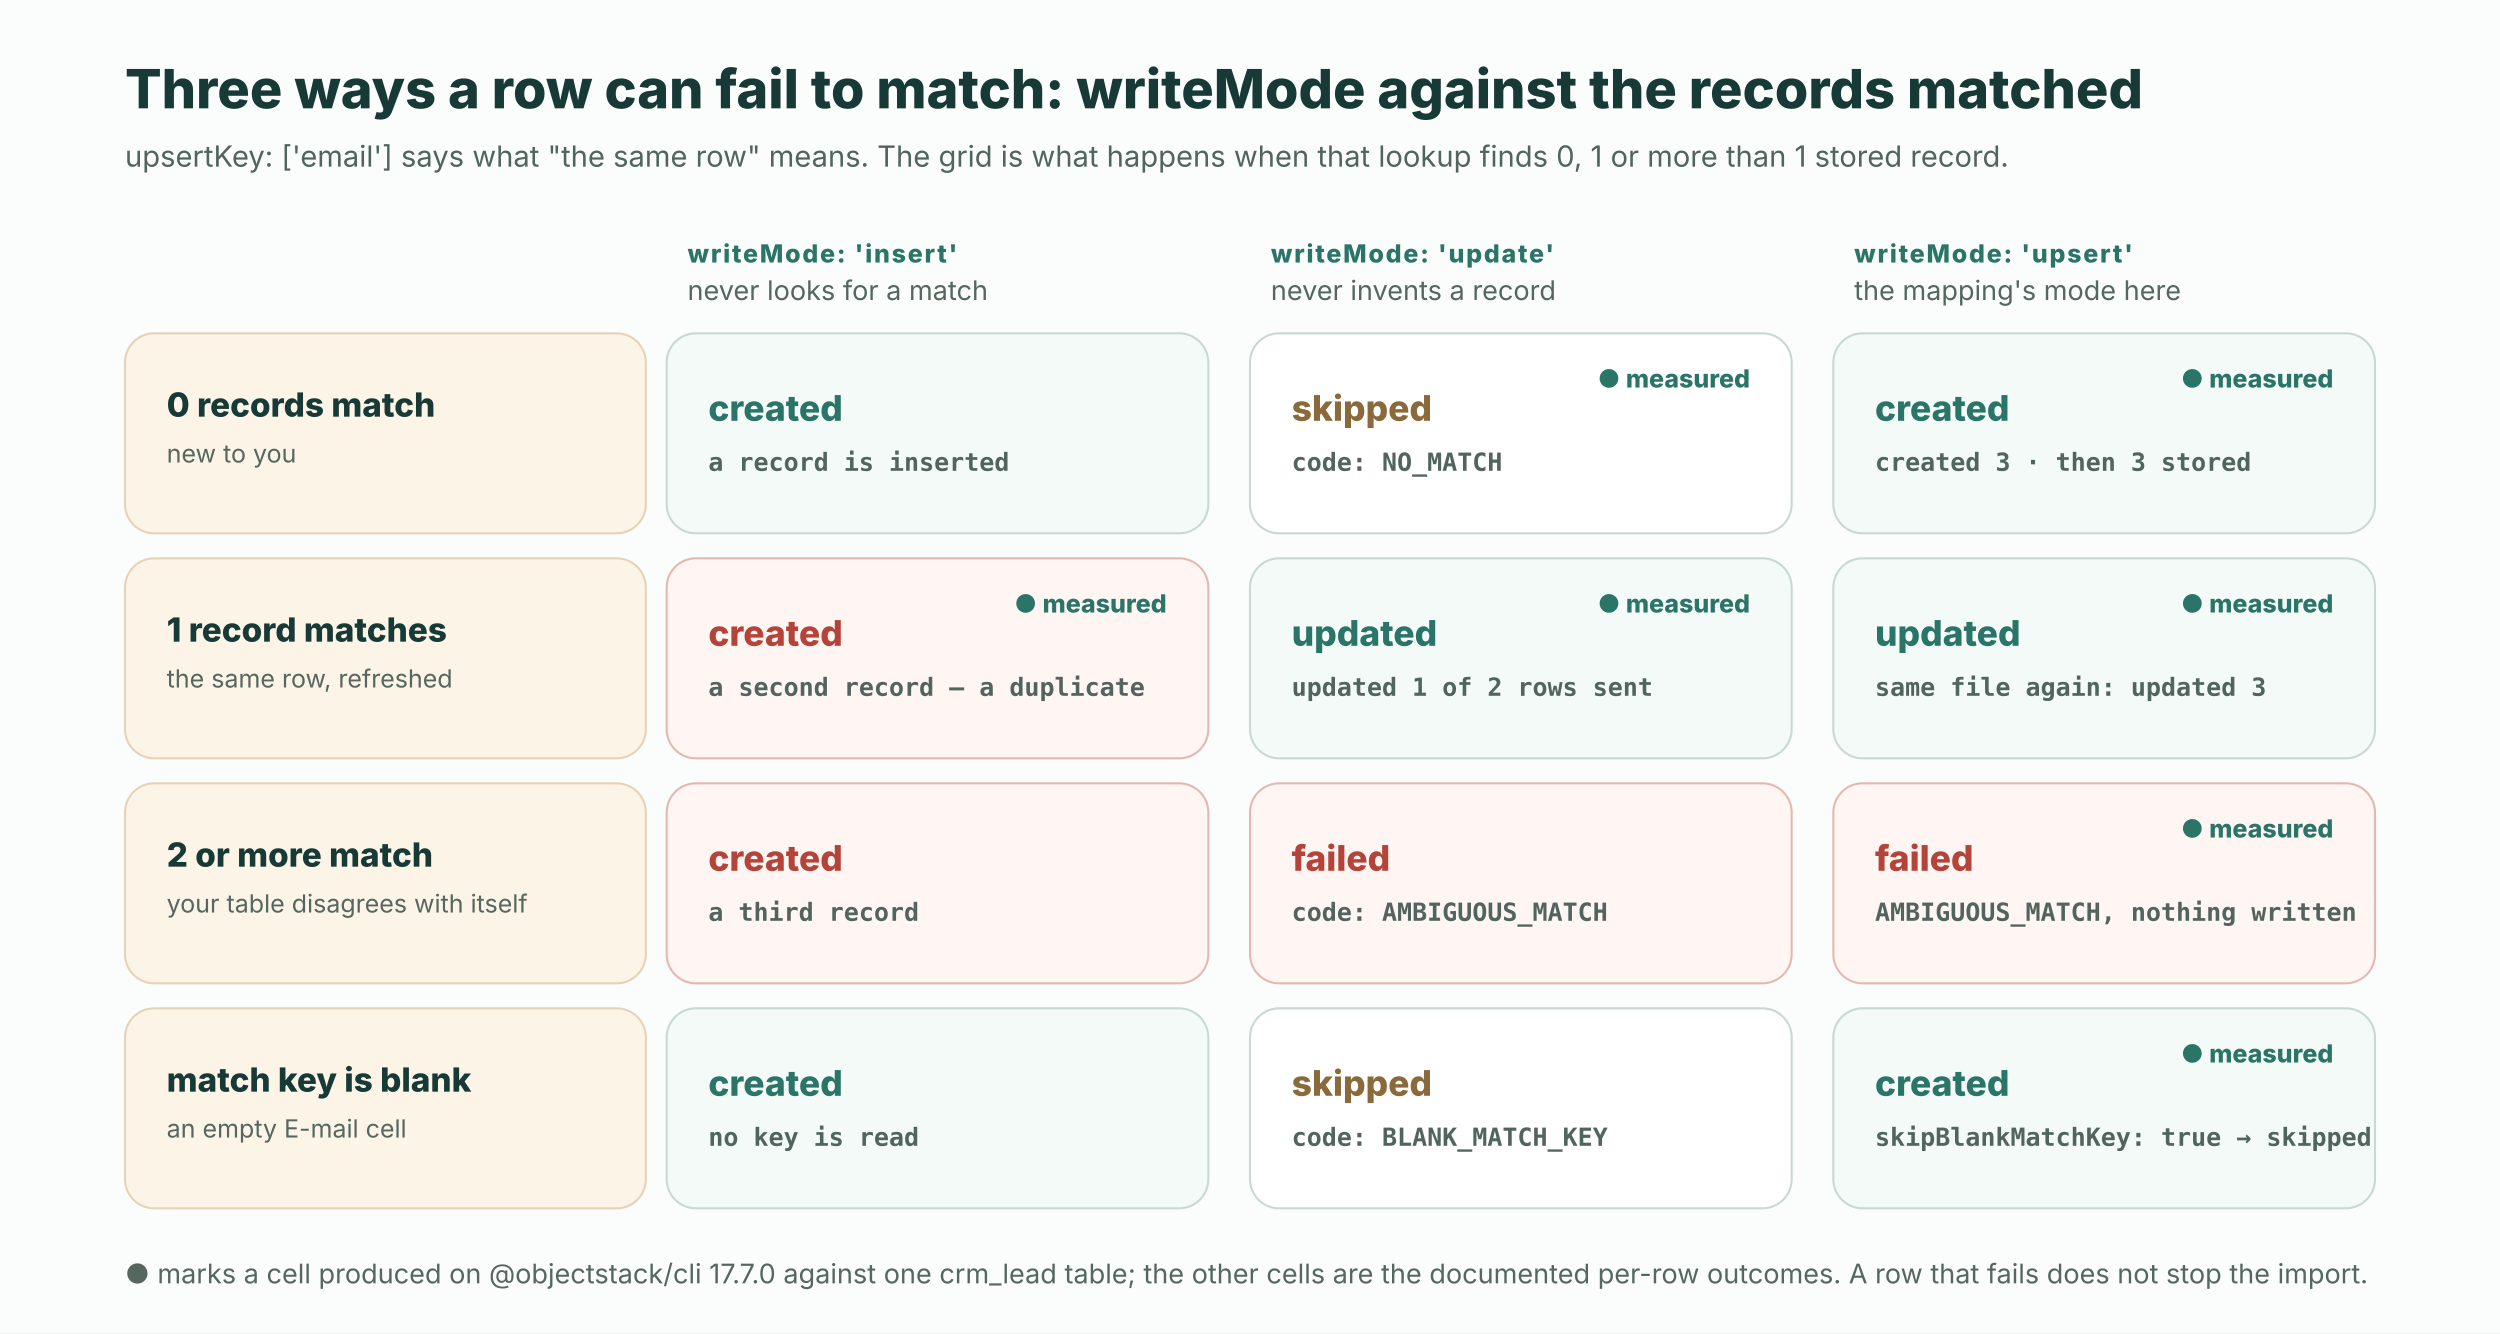
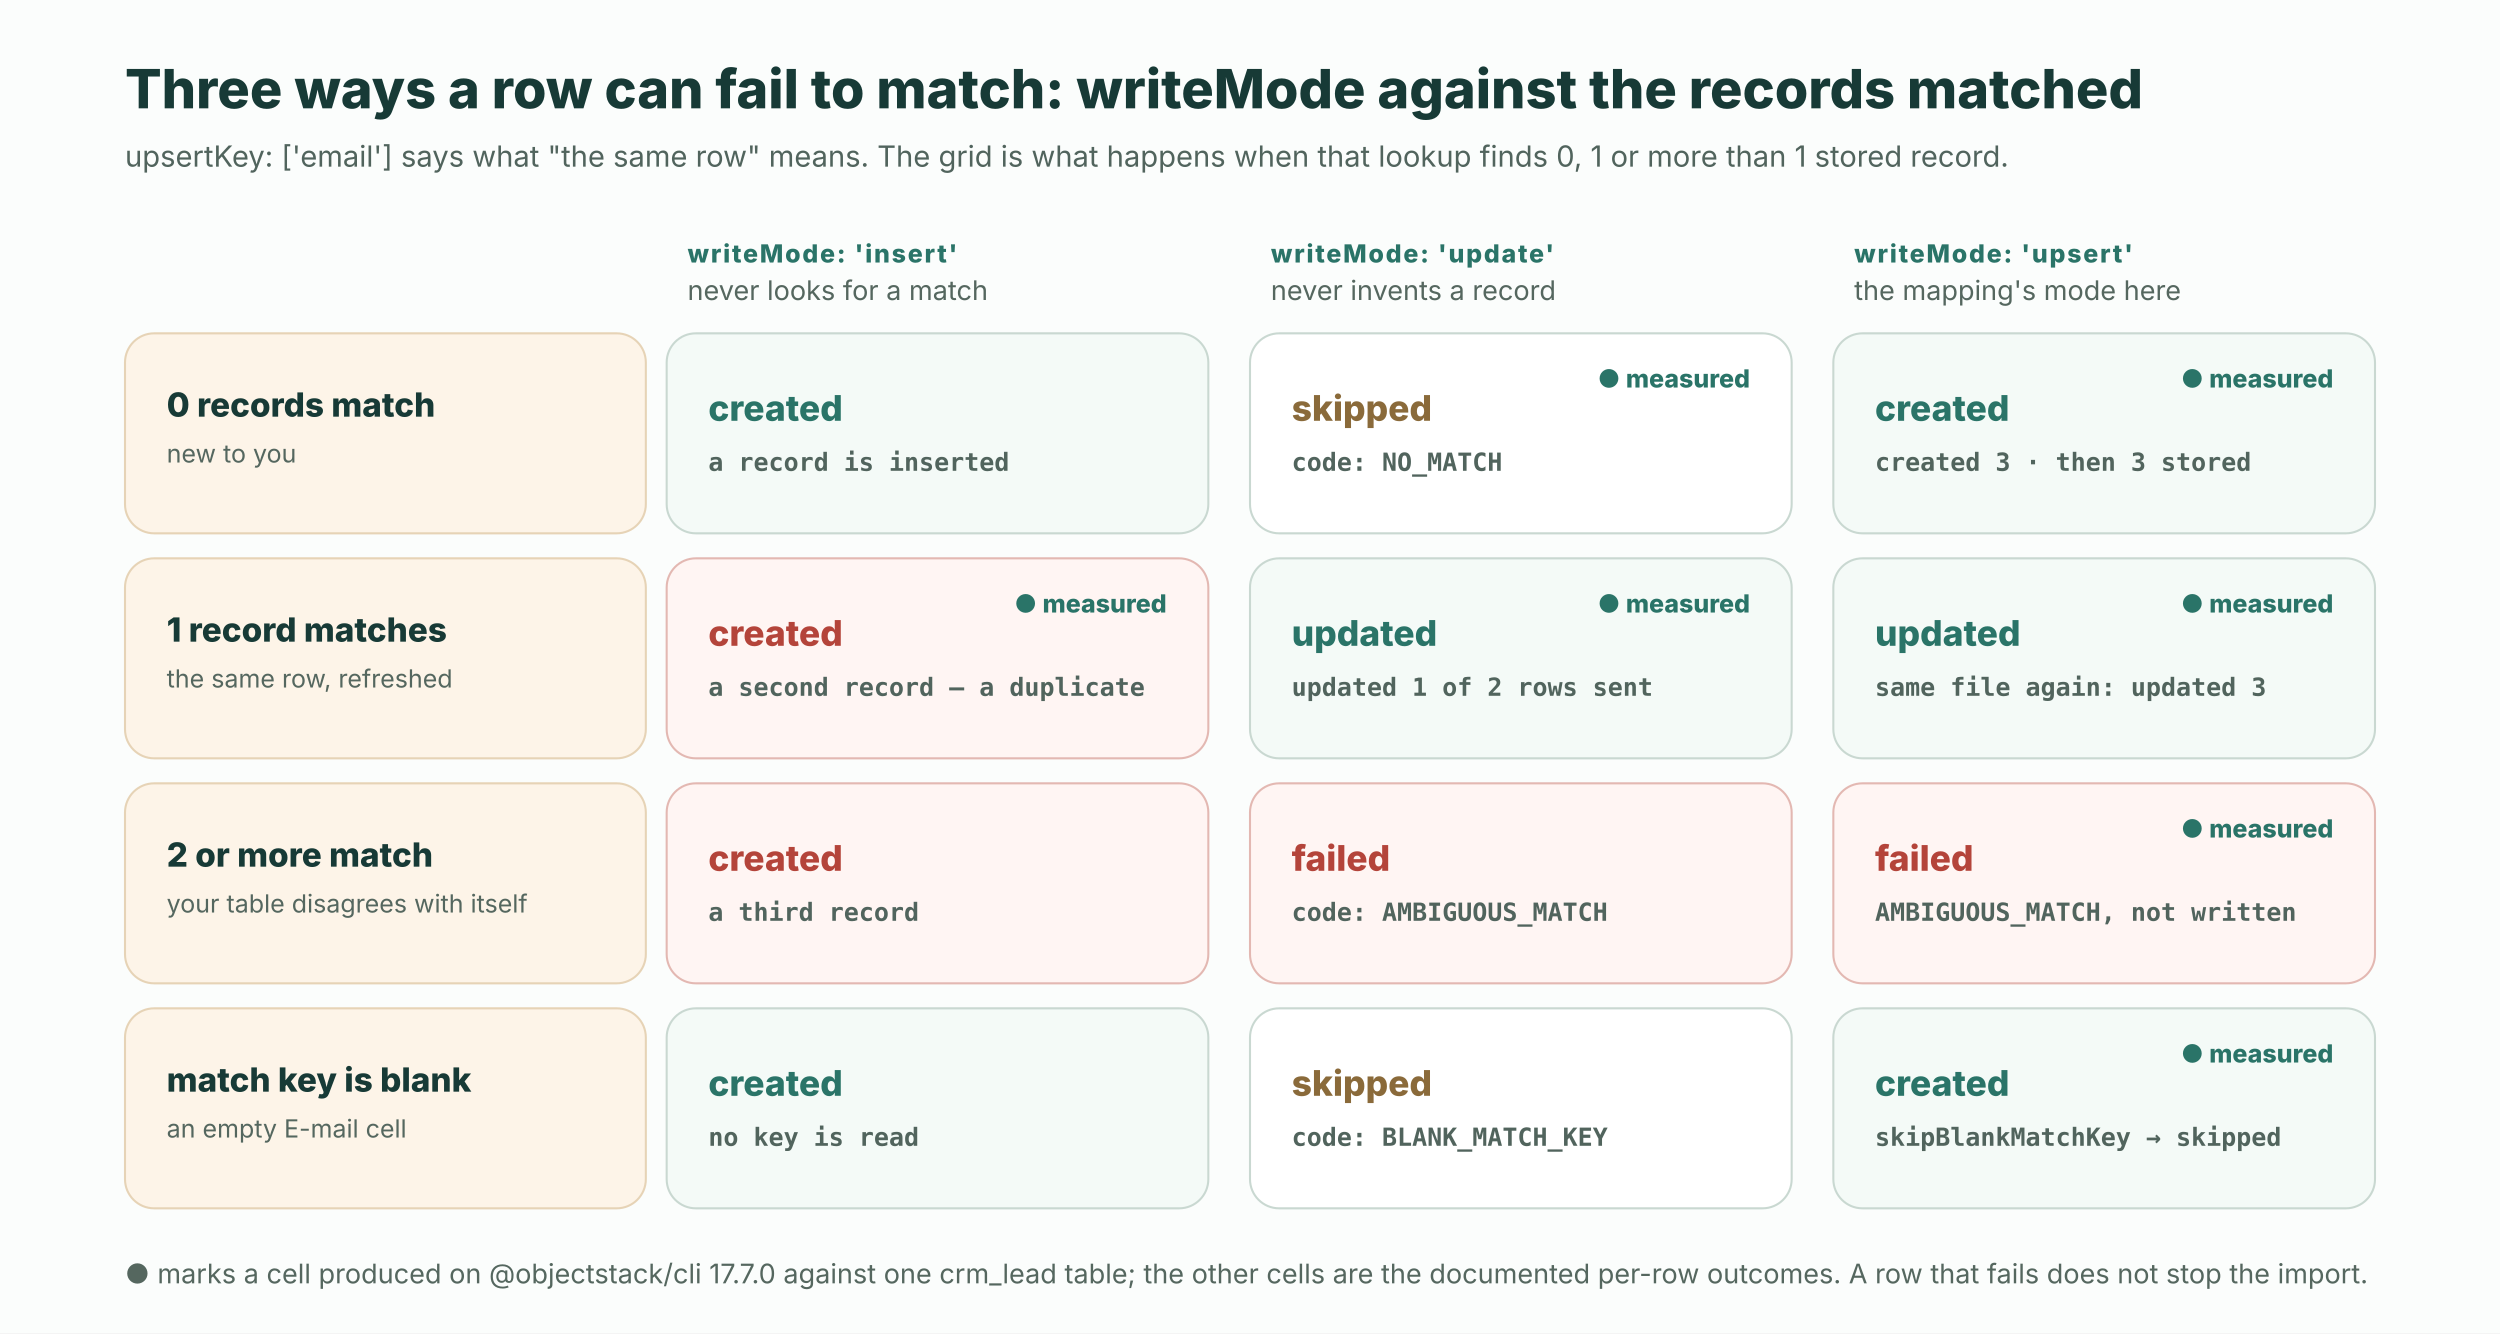
<svg xmlns="http://www.w3.org/2000/svg" viewBox="0 0 1200 640" role="img" aria-label="A grid of write mode against how many stored records the match fields found. With zero matches, insert and upsert create and update skips with NO_MATCH; with one match, update and upsert update it while insert creates a second record; with two or more matches, update and upsert fail with AMBIGUOUS_MATCH while insert creates another; a blank match key is created by upsert, skipped by update, and skipped in either mode under skipBlankMatchKey. Cells measured on 17.7.0 are marked">
  <defs>
    <style>
      text{font-family:-apple-system,BlinkMacSystemFont,"Segoe UI",sans-serif;fill:#173a36}
      .h{font-size:26px;font-weight:780}
      .note{font-size:14px;fill:#51645d}
      .cap{font-size:12px;font-weight:780;letter-spacing:.07em;fill:#2a7468}
      .rowl{font-size:16px;font-weight:760}
      .rows{font-size:12px;fill:#55675f}
      .verb{font-size:17px;font-weight:780}
      .code{font-family:ui-monospace,SFMono-Regular,Menlo,monospace;font-size:12px;font-weight:600;fill:#51645d}
      .small{font-size:13px;fill:#55675f}
      .dot{font-size:12px;font-weight:760;fill:#2a7468}
    </style>
  </defs>
  <rect width="1200" height="640" fill="#fbfdfc" />
  <text x="60" y="52" class="h">Three ways a row can fail to match: writeMode against the records matched</text>
  <text x="60" y="80" class="note">upsertKey: ['email'] says what "the same row" means. The grid is what happens when that lookup finds 0, 1 or more than 1 stored record.</text>
  <text x="330" y="126" class="cap">writeMode: 'insert'</text>
  <text x="330" y="144" class="small">never looks for a match</text>
  <text x="610" y="126" class="cap">writeMode: 'update'</text>
  <text x="610" y="144" class="small">never invents a record</text>
  <text x="890" y="126" class="cap">writeMode: 'upsert'</text>
  <text x="890" y="144" class="small">the mapping's mode here</text>
  <g transform="translate(60 160)">
    <rect width="250" height="96" rx="14" fill="#fdf4e8" stroke="#e6d3b6" />
    <text x="20" y="40" class="rowl">0 records match</text>
    <text x="20" y="62" class="rows">new to you</text>
  </g>
  <g transform="translate(320 160)">
    <rect width="260" height="96" rx="14" fill="#f4faf7" stroke="#c9d8d1" />
    <text x="20" y="42" class="verb" style="fill:#2a7468">created</text>
    <text x="20" y="66" class="code">a record is inserted</text>
  </g>
  <g transform="translate(600 160)">
    <rect width="260" height="96" rx="14" fill="#ffffff" stroke="#c9d8d1" />
    <text x="20" y="42" class="verb" style="fill:#8a6a3a">skipped</text>
    <text x="20" y="66" class="code">code: NO_MATCH</text>
    <text x="240" y="26" class="dot" text-anchor="end">● measured</text>
  </g>
  <g transform="translate(880 160)">
    <rect width="260" height="96" rx="14" fill="#f4faf7" stroke="#c9d8d1" />
    <text x="20" y="42" class="verb" style="fill:#2a7468">created</text>
    <text x="20" y="66" class="code">created 3 · then 3 stored</text>
    <text x="240" y="26" class="dot" text-anchor="end">● measured</text>
  </g>
  <g transform="translate(60 268)">
    <rect width="250" height="96" rx="14" fill="#fdf4e8" stroke="#e6d3b6" />
    <text x="20" y="40" class="rowl">1 record matches</text>
    <text x="20" y="62" class="rows">the same row, refreshed</text>
  </g>
  <g transform="translate(320 268)">
    <rect width="260" height="96" rx="14" fill="#fff5f3" stroke="#e3b8b2" />
    <text x="20" y="42" class="verb" style="fill:#b4443a">created</text>
    <text x="20" y="66" class="code">a second record — a duplicate</text>
    <text x="240" y="26" class="dot" text-anchor="end">● measured</text>
  </g>
  <g transform="translate(600 268)">
    <rect width="260" height="96" rx="14" fill="#f4faf7" stroke="#c9d8d1" />
    <text x="20" y="42" class="verb" style="fill:#2a7468">updated</text>
    <text x="20" y="66" class="code">updated 1 of 2 rows sent</text>
    <text x="240" y="26" class="dot" text-anchor="end">● measured</text>
  </g>
  <g transform="translate(880 268)">
    <rect width="260" height="96" rx="14" fill="#f4faf7" stroke="#c9d8d1" />
    <text x="20" y="42" class="verb" style="fill:#2a7468">updated</text>
    <text x="20" y="66" class="code">same file again: updated 3</text>
    <text x="240" y="26" class="dot" text-anchor="end">● measured</text>
  </g>
  <g transform="translate(60 376)">
    <rect width="250" height="96" rx="14" fill="#fdf4e8" stroke="#e6d3b6" />
    <text x="20" y="40" class="rowl">2 or more match</text>
    <text x="20" y="62" class="rows">your table disagrees with itself</text>
  </g>
  <g transform="translate(320 376)">
    <rect width="260" height="96" rx="14" fill="#fff5f3" stroke="#e3b8b2" />
    <text x="20" y="42" class="verb" style="fill:#b4443a">created</text>
    <text x="20" y="66" class="code">a third record</text>
  </g>
  <g transform="translate(600 376)">
    <rect width="260" height="96" rx="14" fill="#fff5f3" stroke="#e3b8b2" />
    <text x="20" y="42" class="verb" style="fill:#b4443a">failed</text>
    <text x="20" y="66" class="code">code: AMBIGUOUS_MATCH</text>
  </g>
  <g transform="translate(880 376)">
    <rect width="260" height="96" rx="14" fill="#fff5f3" stroke="#e3b8b2" />
    <text x="20" y="42" class="verb" style="fill:#b4443a">failed</text>
-     <text x="20" y="66" class="code">AMBIGUOUS_MATCH, nothing written</text>
+     <text x="20" y="66" class="code">AMBIGUOUS_MATCH, not written</text>
    <text x="240" y="26" class="dot" text-anchor="end">● measured</text>
  </g>
  <g transform="translate(60 484)">
    <rect width="250" height="96" rx="14" fill="#fdf4e8" stroke="#e6d3b6" />
    <text x="20" y="40" class="rowl">match key is blank</text>
    <text x="20" y="62" class="rows">an empty E-mail cell</text>
  </g>
  <g transform="translate(320 484)">
    <rect width="260" height="96" rx="14" fill="#f4faf7" stroke="#c9d8d1" />
    <text x="20" y="42" class="verb" style="fill:#2a7468">created</text>
    <text x="20" y="66" class="code">no key is read</text>
  </g>
  <g transform="translate(600 484)">
    <rect width="260" height="96" rx="14" fill="#ffffff" stroke="#c9d8d1" />
    <text x="20" y="42" class="verb" style="fill:#8a6a3a">skipped</text>
    <text x="20" y="66" class="code">code: BLANK_MATCH_KEY</text>
  </g>
  <g transform="translate(880 484)">
    <rect width="260" height="96" rx="14" fill="#f4faf7" stroke="#c9d8d1" />
    <text x="20" y="42" class="verb" style="fill:#2a7468">created</text>
-     <text x="20" y="66" class="code">skipBlankMatchKey: true → skipped</text>
+     <text x="20" y="66" class="code">skipBlankMatchKey → skipped</text>
    <text x="240" y="26" class="dot" text-anchor="end">● measured</text>
  </g>
  <text x="60" y="616" class="small">● marks a cell produced on @objectstack/cli 17.7.0 against one crm_lead table; the other cells are the documented per-row outcomes. A row that fails does not stop the import.</text>
</svg>
